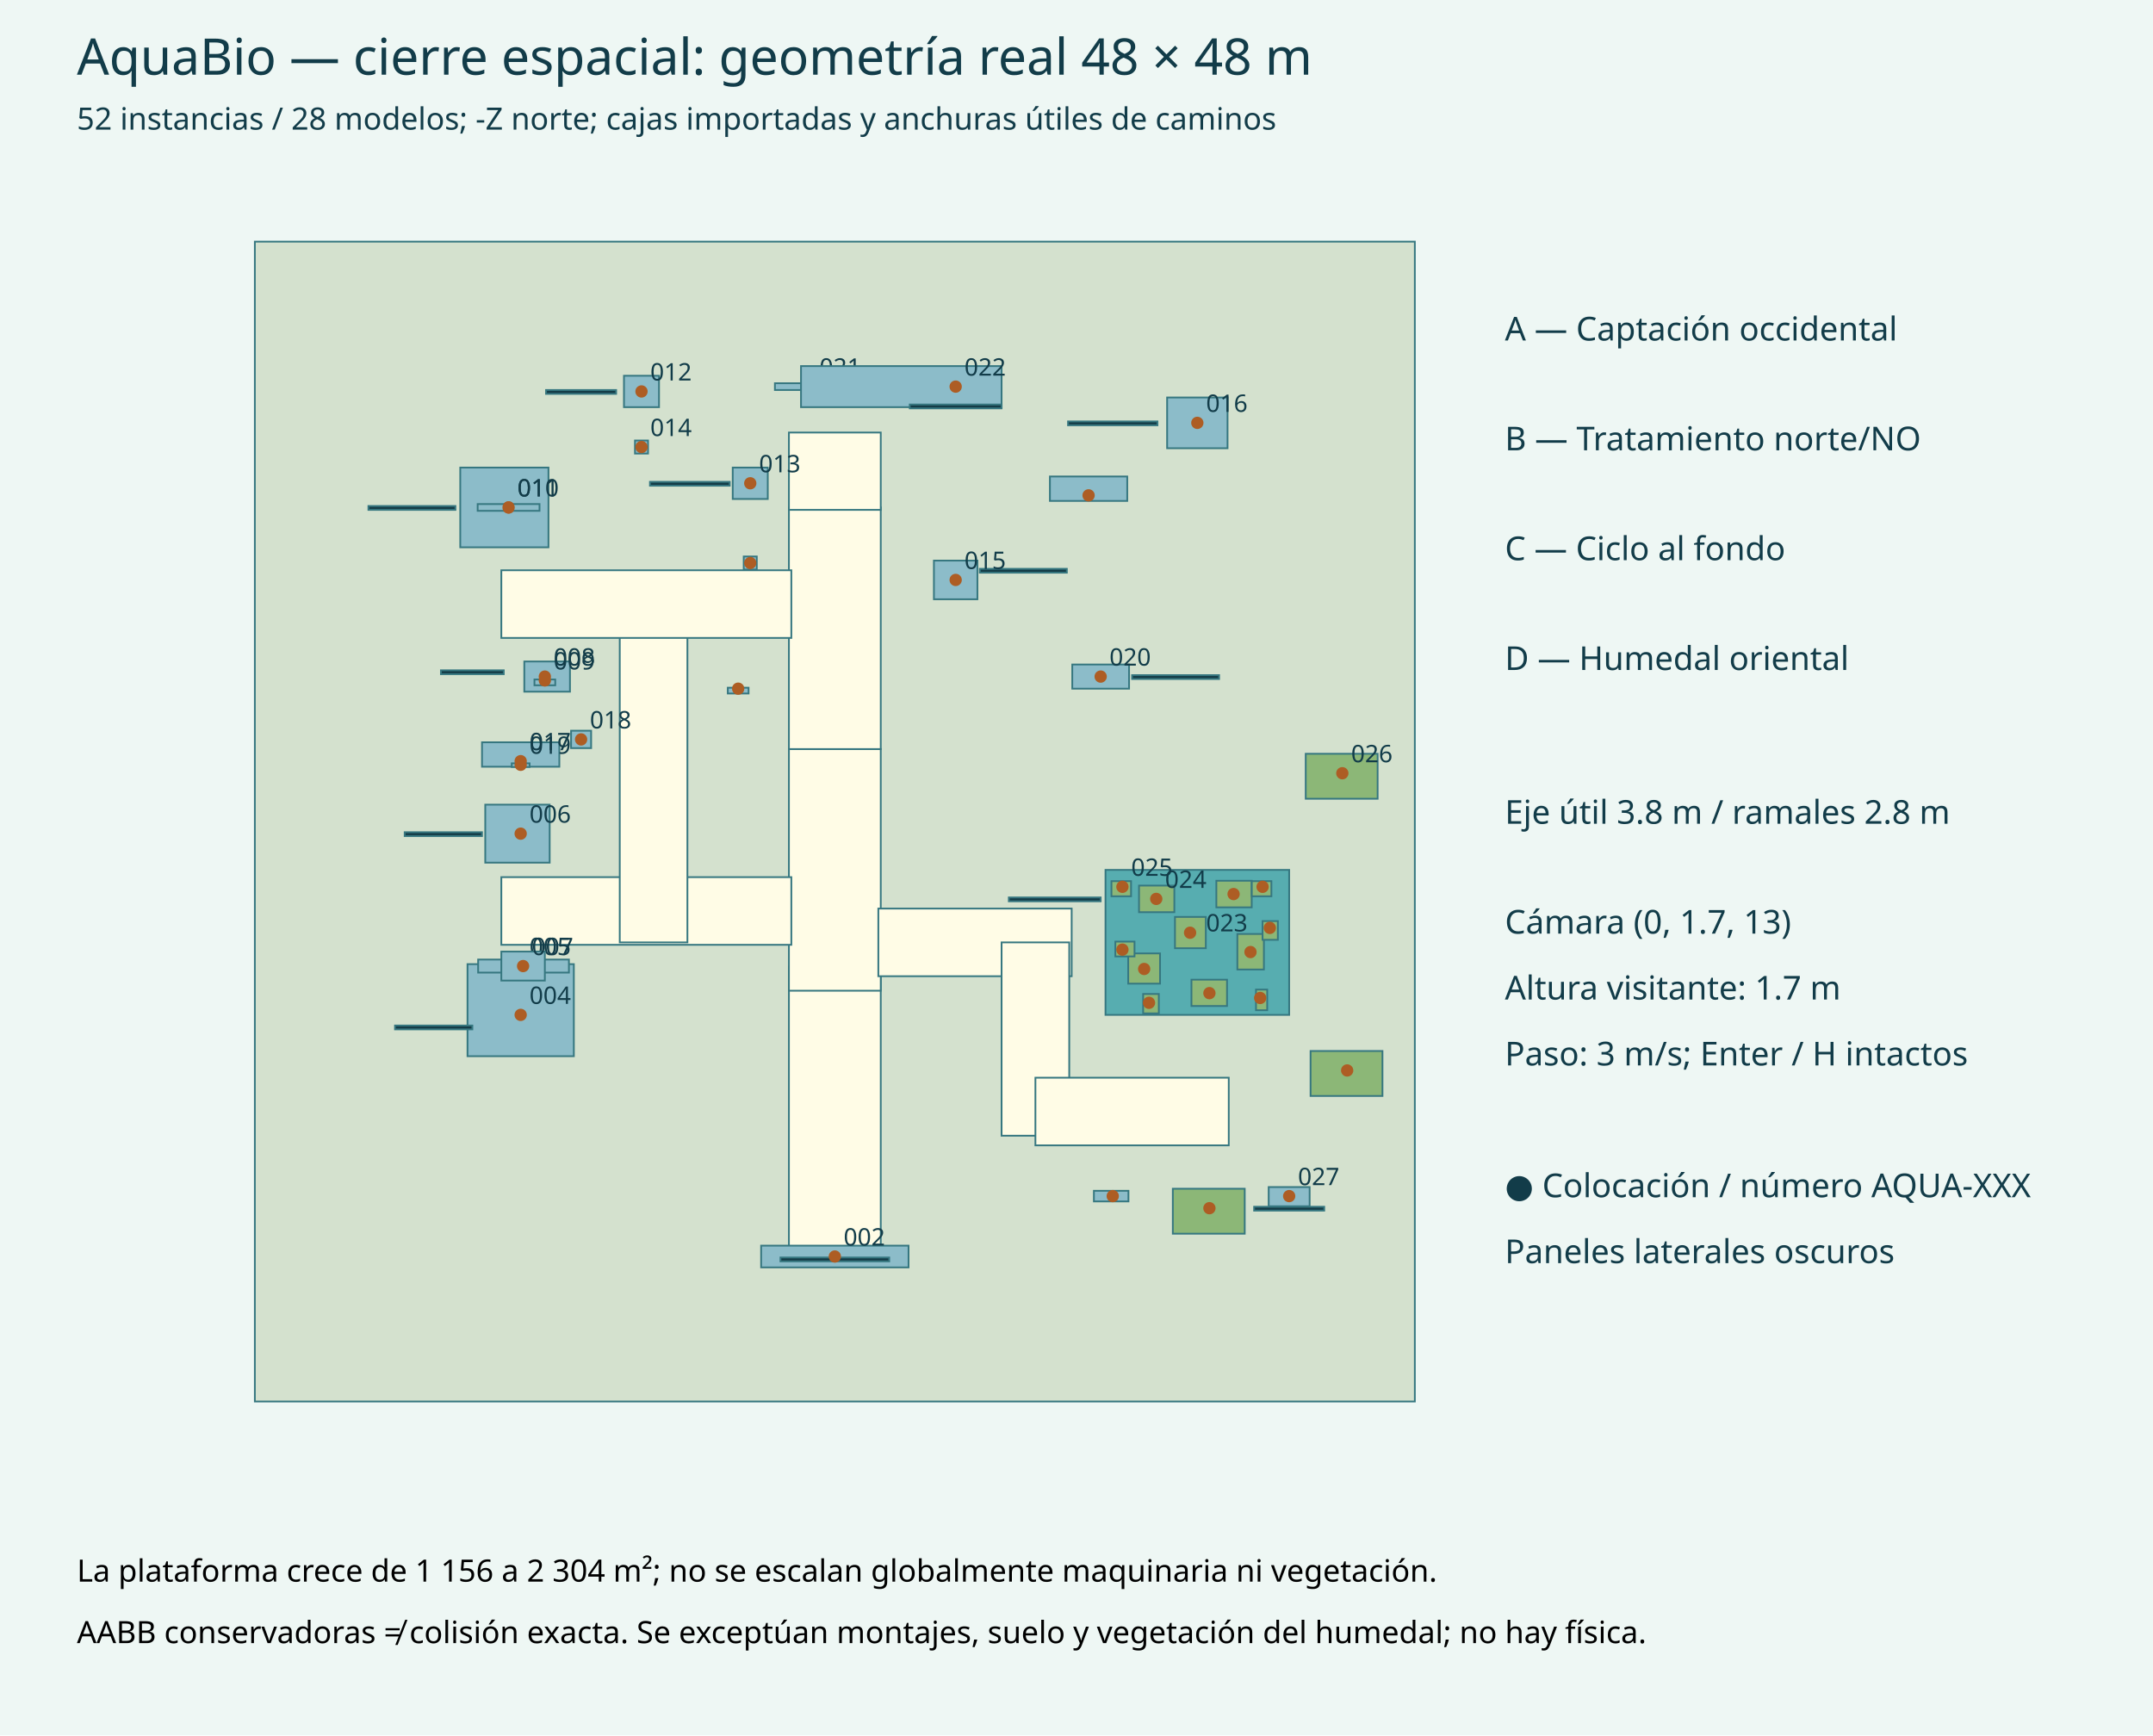
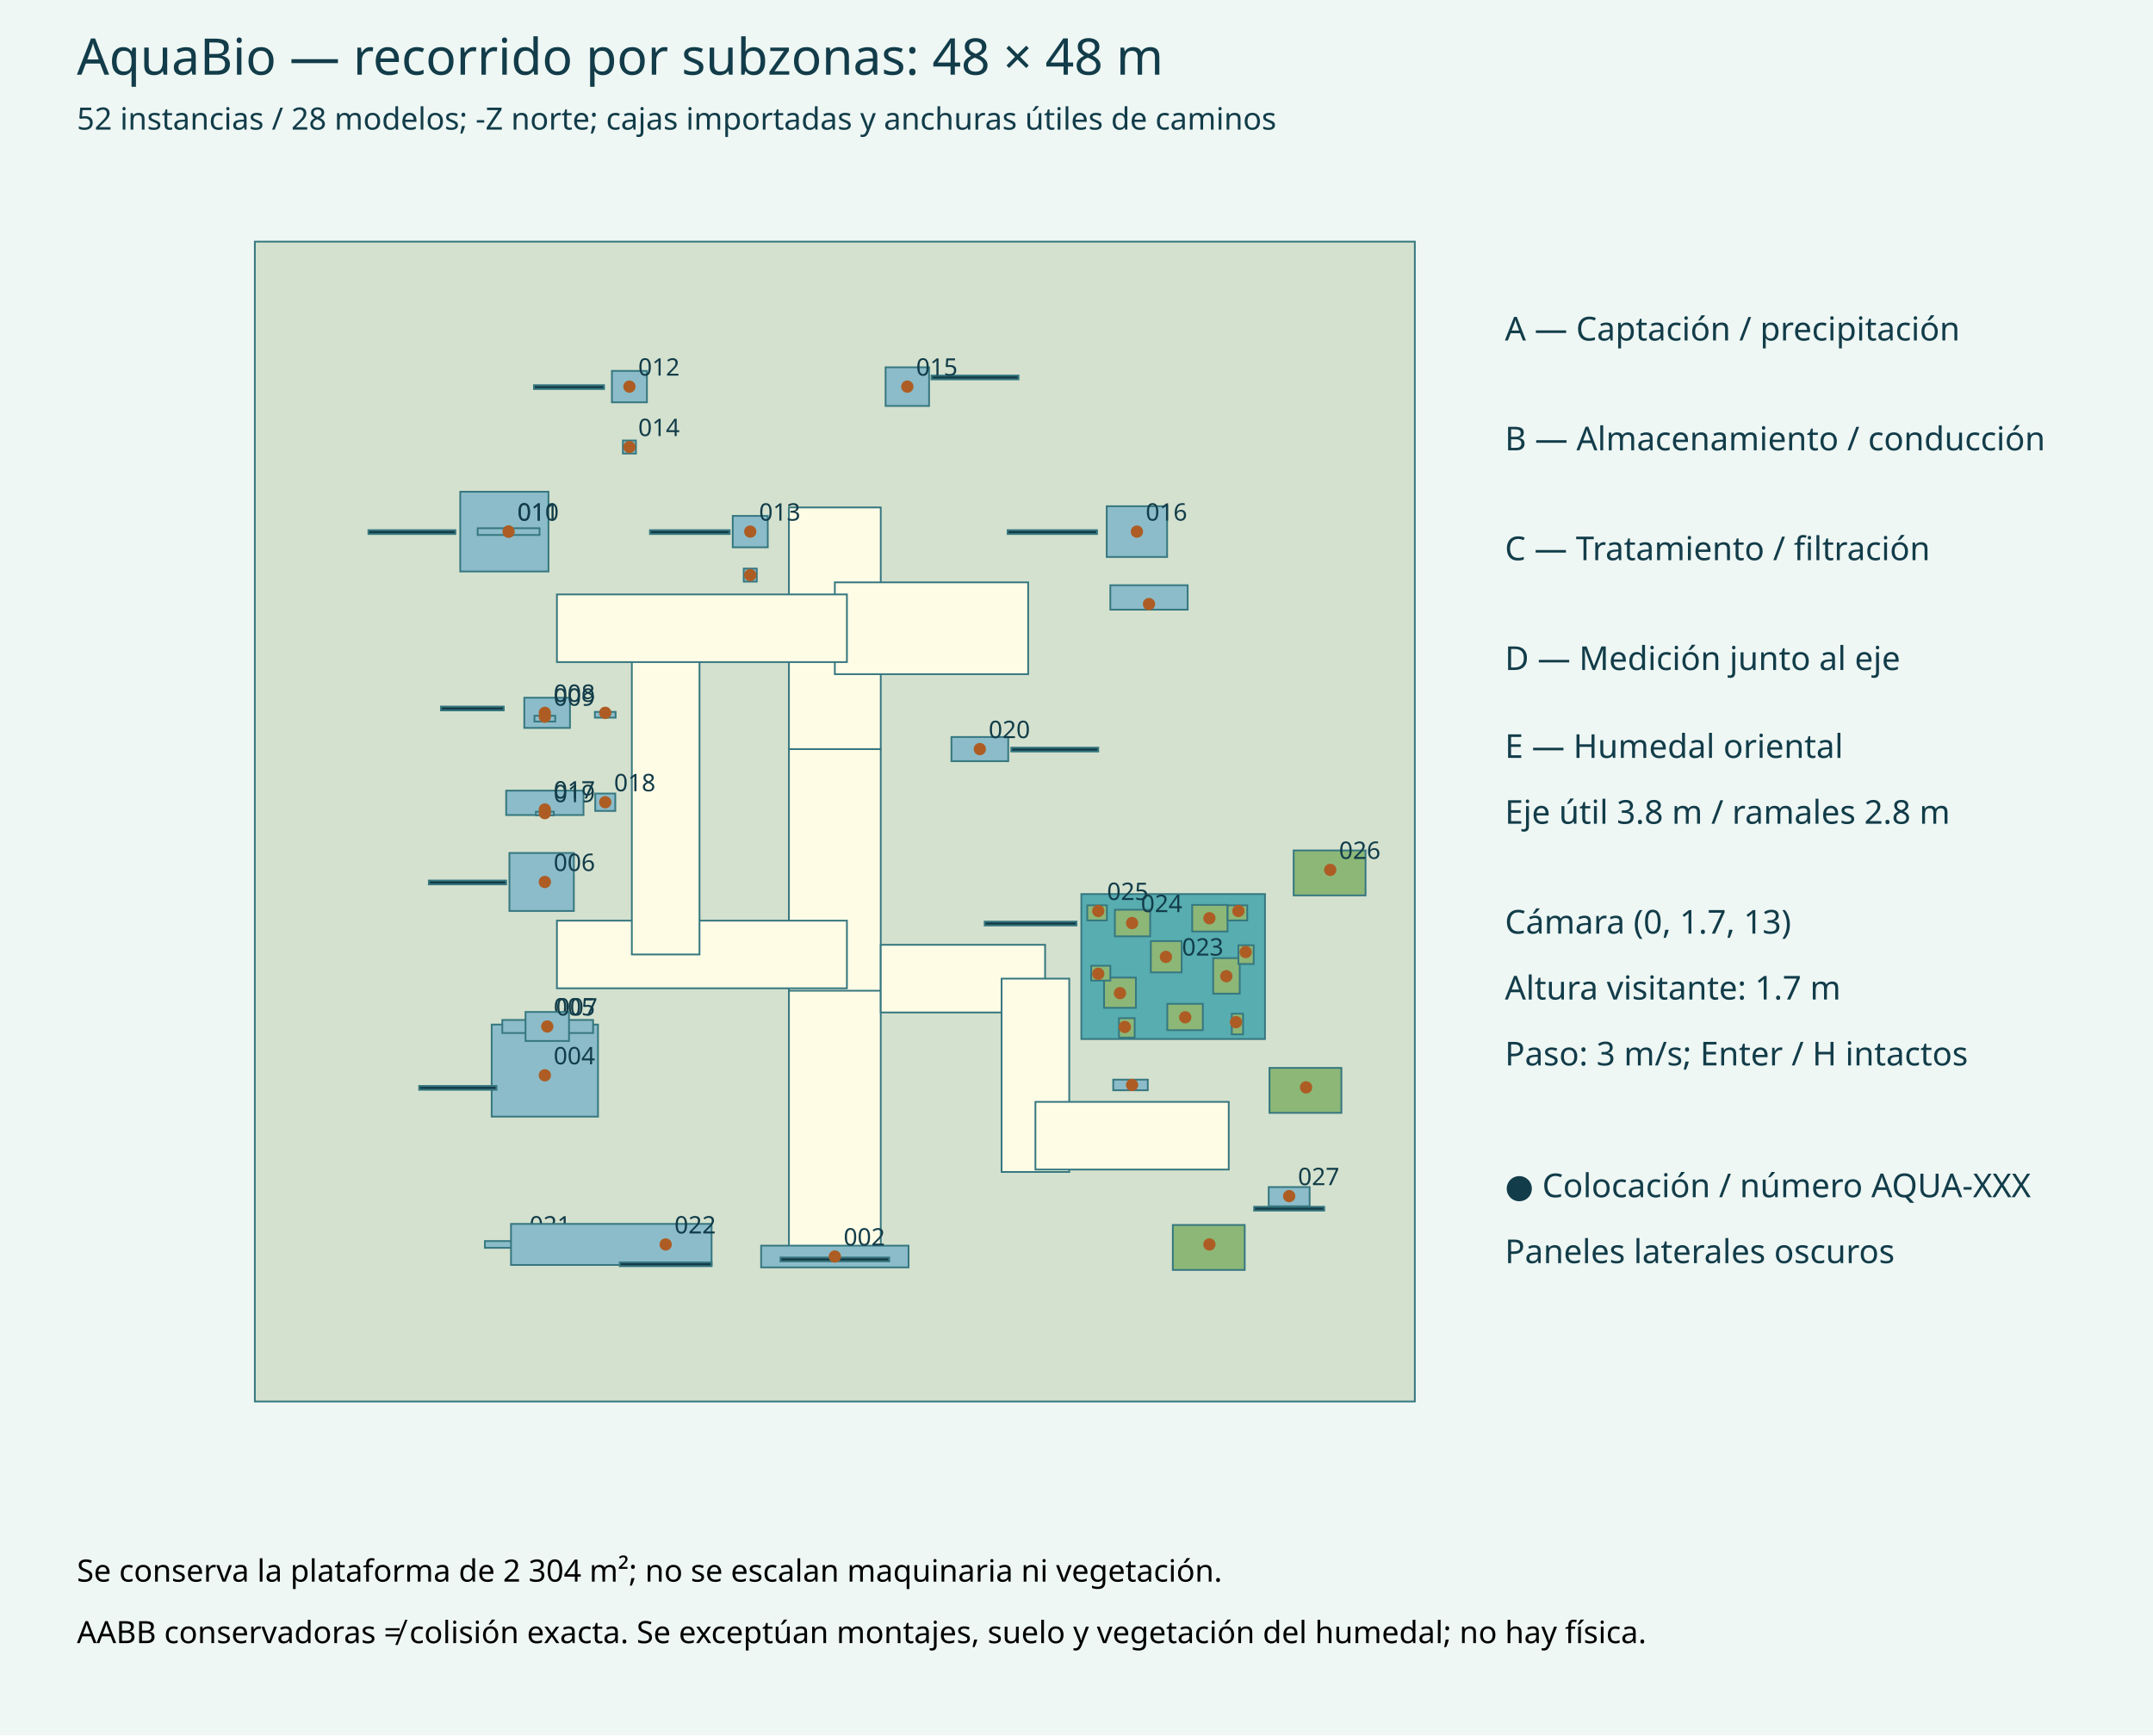
<svg xmlns="http://www.w3.org/2000/svg" viewBox="0 0 980 790">
  <rect width="980" height="790" fill="#eef7f4" />
  <g font-family="sans-serif" fill="#123c49">
-     <text x="35" y="34" font-size="23">AquaBio — cierre espacial: geometría real 48 × 48 m</text>
+     <text x="35" y="34" font-size="23">AquaBio — recorrido por subzonas: 48 × 48 m</text>
    <text x="35" y="59" font-size="14">52 instancias / 28 modelos; -Z norte; cajas importadas y anchuras útiles de caminos</text>
  </g>
  <rect x="116.00" y="110.00" width="528.00" height="528.00" fill="#d4e1ce" stroke="#367780" stroke-width="0.8" />
  <rect x="359.10" y="440.00" width="41.80" height="132.00" fill="#fffce6" stroke="#367780" stroke-width="0.8" />
  <rect x="359.10" y="341.00" width="41.80" height="110.00" fill="#fffce6" stroke="#367780" stroke-width="0.8" />
  <rect x="359.10" y="231.00" width="41.80" height="110.00" fill="#fffce6" stroke="#367780" stroke-width="0.8" />
-   <rect x="359.10" y="196.90" width="41.80" height="35.20" fill="#fffce6" stroke="#367780" stroke-width="0.8" />
-   <rect x="228.20" y="399.30" width="132.00" height="30.80" fill="#fffce6" stroke="#367780" stroke-width="0.8" />
-   <rect x="282.10" y="275.00" width="30.80" height="154.00" fill="#fffce6" stroke="#367780" stroke-width="0.8" />
-   <rect x="228.20" y="259.60" width="132.00" height="30.80" fill="#fffce6" stroke="#367780" stroke-width="0.8" />
-   <rect x="399.80" y="413.60" width="88.00" height="30.80" fill="#fffce6" stroke="#367780" stroke-width="0.8" />
-   <rect x="455.90" y="429.00" width="30.80" height="88.00" fill="#fffce6" stroke="#367780" stroke-width="0.8" />
-   <rect x="471.30" y="490.60" width="88.00" height="30.80" fill="#fffce6" stroke="#367780" stroke-width="0.8" />
+   <rect x="380.00" y="265.10" width="88.00" height="41.80" fill="#fffce6" stroke="#367780" stroke-width="0.8" />
+   <rect x="253.50" y="419.10" width="132.00" height="30.80" fill="#fffce6" stroke="#367780" stroke-width="0.8" />
+   <rect x="287.60" y="280.50" width="30.80" height="154.00" fill="#fffce6" stroke="#367780" stroke-width="0.8" />
+   <rect x="253.50" y="270.60" width="132.00" height="30.80" fill="#fffce6" stroke="#367780" stroke-width="0.8" />
+   <rect x="400.90" y="430.10" width="74.80" height="30.80" fill="#fffce6" stroke="#367780" stroke-width="0.8" />
+   <rect x="455.90" y="445.50" width="30.80" height="88.00" fill="#fffce6" stroke="#367780" stroke-width="0.8" />
+   <rect x="471.30" y="501.60" width="88.00" height="30.80" fill="#fffce6" stroke="#367780" stroke-width="0.8" />
  <rect x="346.45" y="567.05" width="67.10" height="9.90" fill="#8cbcc9" stroke="#367780" stroke-width="0.8" />
  <rect x="355.25" y="572.44" width="49.50" height="1.76" fill="#143c47" stroke="#367780" stroke-width="0.8" />
  <circle cx="380.00" cy="572.00" r="2.8" fill="#ad5d24" />
  <text x="384.00" y="567.00" font-family="sans-serif" font-size="11" fill="#123c49">002</text>
-   <rect x="212.80" y="438.90" width="48.40" height="41.91" fill="#8cbcc9" stroke="#367780" stroke-width="0.8" />
-   <rect x="179.80" y="466.84" width="35.20" height="1.76" fill="#143c47" stroke="#367780" stroke-width="0.8" />
-   <circle cx="237.00" cy="462.00" r="2.8" fill="#ad5d24" />
-   <text x="241.00" y="457.00" font-family="sans-serif" font-size="11" fill="#123c49">004</text>
-   <rect x="217.64" y="436.81" width="41.32" height="5.94" fill="#8cbcc9" stroke="#367780" stroke-width="0.8" />
-   <circle cx="237.00" cy="439.78" r="2.8" fill="#ad5d24" />
-   <text x="241.00" y="434.78" font-family="sans-serif" font-size="11" fill="#123c49">005</text>
-   <rect x="220.88" y="366.30" width="29.32" height="26.40" fill="#8cbcc9" stroke="#367780" stroke-width="0.8" />
-   <rect x="184.20" y="378.84" width="35.20" height="1.76" fill="#143c47" stroke="#367780" stroke-width="0.8" />
-   <circle cx="237.00" cy="379.50" r="2.8" fill="#ad5d24" />
-   <text x="241.00" y="374.50" font-family="sans-serif" font-size="11" fill="#123c49">006</text>
-   <rect x="228.20" y="433.18" width="19.80" height="13.20" fill="#8cbcc9" stroke="#367780" stroke-width="0.8" />
-   <circle cx="238.10" cy="439.78" r="2.8" fill="#ad5d24" />
-   <text x="242.10" y="434.78" font-family="sans-serif" font-size="11" fill="#123c49">007</text>
-   <rect x="238.65" y="301.12" width="20.79" height="13.75" fill="#8cbcc9" stroke="#367780" stroke-width="0.8" />
-   <rect x="200.70" y="305.14" width="28.60" height="1.76" fill="#143c47" stroke="#367780" stroke-width="0.8" />
-   <circle cx="248.00" cy="308.00" r="2.8" fill="#ad5d24" />
-   <text x="252.00" y="303.00" font-family="sans-serif" font-size="11" fill="#123c49">008</text>
-   <rect x="331.27" y="313.06" width="9.46" height="2.64" fill="#8cbcc9" stroke="#367780" stroke-width="0.8" />
-   <circle cx="336.00" cy="313.50" r="2.8" fill="#ad5d24" />
-   <rect x="243.27" y="309.32" width="9.46" height="2.64" fill="#8cbcc9" stroke="#367780" stroke-width="0.8" />
-   <circle cx="248.00" cy="309.76" r="2.8" fill="#ad5d24" />
-   <text x="252.00" y="304.76" font-family="sans-serif" font-size="11" fill="#123c49">009</text>
-   <rect x="209.50" y="212.85" width="40.15" height="36.30" fill="#8cbcc9" stroke="#367780" stroke-width="0.8" />
-   <rect x="167.70" y="230.34" width="39.60" height="1.76" fill="#143c47" stroke="#367780" stroke-width="0.8" />
-   <circle cx="231.50" cy="231.00" r="2.8" fill="#ad5d24" />
-   <text x="235.50" y="226.00" font-family="sans-serif" font-size="11" fill="#123c49">010</text>
-   <rect x="217.42" y="229.46" width="28.16" height="3.08" fill="#8cbcc9" stroke="#367780" stroke-width="0.8" />
-   <circle cx="231.50" cy="231.00" r="2.8" fill="#ad5d24" />
-   <text x="235.50" y="226.00" font-family="sans-serif" font-size="11" fill="#123c49">011</text>
-   <rect x="284.02" y="171.05" width="15.95" height="14.30" fill="#8cbcc9" stroke="#367780" stroke-width="0.8" />
-   <rect x="248.55" y="177.54" width="31.90" height="1.76" fill="#143c47" stroke="#367780" stroke-width="0.8" />
-   <circle cx="292.00" cy="178.20" r="2.8" fill="#ad5d24" />
-   <text x="296.00" y="173.20" font-family="sans-serif" font-size="11" fill="#123c49">012</text>
-   <rect x="333.52" y="212.85" width="15.95" height="14.30" fill="#8cbcc9" stroke="#367780" stroke-width="0.8" />
-   <rect x="295.85" y="219.34" width="36.30" height="1.76" fill="#143c47" stroke="#367780" stroke-width="0.8" />
-   <circle cx="341.50" cy="220.00" r="2.8" fill="#ad5d24" />
-   <text x="345.50" y="215.00" font-family="sans-serif" font-size="11" fill="#123c49">013</text>
-   <rect x="338.53" y="253.33" width="5.94" height="5.94" fill="#8cbcc9" stroke="#367780" stroke-width="0.8" />
-   <circle cx="341.50" cy="256.30" r="2.8" fill="#ad5d24" />
-   <rect x="289.03" y="200.53" width="5.94" height="5.94" fill="#8cbcc9" stroke="#367780" stroke-width="0.8" />
-   <circle cx="292.00" cy="203.50" r="2.8" fill="#ad5d24" />
-   <text x="296.00" y="198.50" font-family="sans-serif" font-size="11" fill="#123c49">014</text>
-   <rect x="425.10" y="255.20" width="19.80" height="17.60" fill="#8cbcc9" stroke="#367780" stroke-width="0.8" />
-   <rect x="446.00" y="258.94" width="39.60" height="1.76" fill="#143c47" stroke="#367780" stroke-width="0.8" />
-   <circle cx="435.00" cy="264.00" r="2.8" fill="#ad5d24" />
-   <text x="439.00" y="259.00" font-family="sans-serif" font-size="11" fill="#123c49">015</text>
-   <rect x="531.25" y="180.95" width="27.50" height="23.10" fill="#8cbcc9" stroke="#367780" stroke-width="0.8" />
-   <rect x="486.15" y="191.84" width="40.70" height="1.76" fill="#143c47" stroke="#367780" stroke-width="0.8" />
-   <circle cx="545.00" cy="192.50" r="2.8" fill="#ad5d24" />
-   <text x="549.00" y="187.50" font-family="sans-serif" font-size="11" fill="#123c49">016</text>
-   <rect x="477.90" y="216.91" width="35.20" height="11.12" fill="#8cbcc9" stroke="#367780" stroke-width="0.8" />
-   <circle cx="495.50" cy="225.50" r="2.8" fill="#ad5d24" />
-   <rect x="219.40" y="337.91" width="35.20" height="11.12" fill="#8cbcc9" stroke="#367780" stroke-width="0.8" />
-   <circle cx="237.00" cy="346.50" r="2.8" fill="#ad5d24" />
-   <text x="241.00" y="341.50" font-family="sans-serif" font-size="11" fill="#123c49">017</text>
-   <rect x="259.94" y="332.64" width="9.13" height="7.92" fill="#8cbcc9" stroke="#367780" stroke-width="0.8" />
-   <circle cx="264.50" cy="336.60" r="2.8" fill="#ad5d24" />
-   <text x="268.50" y="331.60" font-family="sans-serif" font-size="11" fill="#123c49">018</text>
-   <rect x="232.93" y="347.49" width="8.14" height="1.65" fill="#8cbcc9" stroke="#367780" stroke-width="0.8" />
-   <circle cx="237.00" cy="348.15" r="2.8" fill="#ad5d24" />
-   <text x="241.00" y="343.15" font-family="sans-serif" font-size="11" fill="#123c49">019</text>
-   <rect x="488.08" y="302.50" width="25.85" height="11.00" fill="#8cbcc9" stroke="#367780" stroke-width="0.8" />
-   <rect x="515.30" y="307.34" width="39.60" height="1.76" fill="#143c47" stroke="#367780" stroke-width="0.8" />
-   <circle cx="501.00" cy="308.00" r="2.8" fill="#ad5d24" />
-   <text x="505.00" y="303.00" font-family="sans-serif" font-size="11" fill="#123c49">020</text>
-   <rect x="352.72" y="174.46" width="32.57" height="3.08" fill="#8cbcc9" stroke="#367780" stroke-width="0.8" />
-   <circle cx="369.00" cy="176.00" r="2.8" fill="#ad5d24" />
-   <text x="373.00" y="171.00" font-family="sans-serif" font-size="11" fill="#123c49">021</text>
-   <rect x="364.60" y="166.65" width="91.30" height="18.70" fill="#8cbcc9" stroke="#367780" stroke-width="0.8" />
-   <rect x="414.10" y="184.14" width="41.80" height="1.76" fill="#143c47" stroke="#367780" stroke-width="0.8" />
-   <circle cx="435.00" cy="176.00" r="2.8" fill="#ad5d24" />
-   <text x="439.00" y="171.00" font-family="sans-serif" font-size="11" fill="#123c49">022</text>
-   <rect x="503.20" y="396.00" width="83.60" height="66.00" fill="#57adb0" stroke="#367780" stroke-width="0.8" />
-   <rect x="459.20" y="408.54" width="41.80" height="1.76" fill="#143c47" stroke="#367780" stroke-width="0.8" />
-   <circle cx="545.00" cy="429.00" r="2.8" fill="#ad5d24" />
-   <text x="549.00" y="424.00" font-family="sans-serif" font-size="11" fill="#123c49">023</text>
-   <rect x="518.46" y="403.14" width="16.08" height="12.11" fill="#8cb777" stroke="#367780" stroke-width="0.8" />
-   <circle cx="526.30" cy="409.20" r="2.8" fill="#ad5d24" />
-   <text x="530.30" y="404.20" font-family="sans-serif" font-size="11" fill="#123c49">024</text>
-   <rect x="553.66" y="400.94" width="16.09" height="12.11" fill="#8cb777" stroke="#367780" stroke-width="0.8" />
-   <circle cx="561.50" cy="407.00" r="2.8" fill="#ad5d24" />
-   <rect x="534.82" y="417.41" width="14.04" height="14.25" fill="#8cb777" stroke="#367780" stroke-width="0.8" />
-   <circle cx="541.70" cy="424.60" r="2.8" fill="#ad5d24" />
-   <rect x="563.22" y="425.17" width="12.08" height="16.17" fill="#8cb777" stroke="#367780" stroke-width="0.8" />
-   <circle cx="569.20" cy="433.40" r="2.8" fill="#ad5d24" />
-   <rect x="513.55" y="434.02" width="14.48" height="13.76" fill="#8cb777" stroke="#367780" stroke-width="0.8" />
-   <circle cx="520.80" cy="441.10" r="2.8" fill="#ad5d24" />
-   <rect x="542.33" y="445.97" width="16.18" height="11.99" fill="#8cb777" stroke="#367780" stroke-width="0.8" />
-   <circle cx="550.50" cy="452.10" r="2.8" fill="#ad5d24" />
-   <rect x="569.78" y="401.12" width="8.93" height="6.89" fill="#8cb777" stroke="#367780" stroke-width="0.8" />
-   <circle cx="574.70" cy="403.70" r="2.8" fill="#ad5d24" />
-   <rect x="574.69" y="419.30" width="6.96" height="8.53" fill="#8cb777" stroke="#367780" stroke-width="0.8" />
-   <circle cx="578.00" cy="422.40" r="2.8" fill="#ad5d24" />
-   <rect x="571.70" y="450.48" width="5.11" height="9.40" fill="#8cb777" stroke="#367780" stroke-width="0.8" />
-   <circle cx="573.60" cy="454.30" r="2.8" fill="#ad5d24" />
-   <rect x="520.34" y="452.49" width="7.13" height="8.83" fill="#8cb777" stroke="#367780" stroke-width="0.8" />
-   <circle cx="523.00" cy="456.50" r="2.8" fill="#ad5d24" />
-   <rect x="507.69" y="428.64" width="8.72" height="6.75" fill="#8cb777" stroke="#367780" stroke-width="0.8" />
-   <circle cx="510.90" cy="432.30" r="2.8" fill="#ad5d24" />
-   <rect x="505.91" y="401.12" width="8.92" height="6.89" fill="#8cb777" stroke="#367780" stroke-width="0.8" />
-   <circle cx="510.90" cy="403.70" r="2.8" fill="#ad5d24" />
-   <text x="514.90" y="398.70" font-family="sans-serif" font-size="11" fill="#123c49">025</text>
-   <rect x="596.54" y="478.44" width="32.73" height="20.47" fill="#8cb777" stroke="#367780" stroke-width="0.8" />
-   <circle cx="613.20" cy="487.30" r="2.8" fill="#ad5d24" />
-   <rect x="533.84" y="541.14" width="32.73" height="20.47" fill="#8cb777" stroke="#367780" stroke-width="0.8" />
-   <circle cx="550.50" cy="550.00" r="2.8" fill="#ad5d24" />
-   <rect x="594.34" y="343.14" width="32.73" height="20.47" fill="#8cb777" stroke="#367780" stroke-width="0.8" />
-   <circle cx="611.00" cy="352.00" r="2.8" fill="#ad5d24" />
-   <text x="615.00" y="347.00" font-family="sans-serif" font-size="11" fill="#123c49">026</text>
+   <rect x="223.80" y="466.40" width="48.40" height="41.91" fill="#8cbcc9" stroke="#367780" stroke-width="0.8" />
+   <rect x="190.80" y="494.34" width="35.20" height="1.76" fill="#143c47" stroke="#367780" stroke-width="0.8" />
+   <circle cx="248.00" cy="489.50" r="2.8" fill="#ad5d24" />
+   <text x="252.00" y="484.50" font-family="sans-serif" font-size="11" fill="#123c49">004</text>
+   <rect x="228.64" y="464.31" width="41.32" height="5.94" fill="#8cbcc9" stroke="#367780" stroke-width="0.8" />
+   <circle cx="248.00" cy="467.28" r="2.8" fill="#ad5d24" />
+   <text x="252.00" y="462.28" font-family="sans-serif" font-size="11" fill="#123c49">005</text>
+   <rect x="231.88" y="388.30" width="29.32" height="26.40" fill="#8cbcc9" stroke="#367780" stroke-width="0.8" />
+   <rect x="195.20" y="400.84" width="35.20" height="1.76" fill="#143c47" stroke="#367780" stroke-width="0.8" />
+   <circle cx="248.00" cy="401.50" r="2.8" fill="#ad5d24" />
+   <text x="252.00" y="396.50" font-family="sans-serif" font-size="11" fill="#123c49">006</text>
+   <rect x="239.20" y="460.68" width="19.80" height="13.20" fill="#8cbcc9" stroke="#367780" stroke-width="0.8" />
+   <circle cx="249.10" cy="467.28" r="2.8" fill="#ad5d24" />
+   <text x="253.10" y="462.28" font-family="sans-serif" font-size="11" fill="#123c49">007</text>
+   <rect x="238.65" y="317.62" width="20.79" height="13.75" fill="#8cbcc9" stroke="#367780" stroke-width="0.8" />
+   <rect x="200.70" y="321.64" width="28.60" height="1.76" fill="#143c47" stroke="#367780" stroke-width="0.8" />
+   <circle cx="248.00" cy="324.50" r="2.8" fill="#ad5d24" />
+   <text x="252.00" y="319.50" font-family="sans-serif" font-size="11" fill="#123c49">008</text>
+   <rect x="270.77" y="324.06" width="9.46" height="2.64" fill="#8cbcc9" stroke="#367780" stroke-width="0.8" />
+   <circle cx="275.50" cy="324.50" r="2.8" fill="#ad5d24" />
+   <rect x="243.27" y="325.82" width="9.46" height="2.64" fill="#8cbcc9" stroke="#367780" stroke-width="0.8" />
+   <circle cx="248.00" cy="326.26" r="2.8" fill="#ad5d24" />
+   <text x="252.00" y="321.26" font-family="sans-serif" font-size="11" fill="#123c49">009</text>
+   <rect x="209.50" y="223.85" width="40.15" height="36.30" fill="#8cbcc9" stroke="#367780" stroke-width="0.8" />
+   <rect x="167.70" y="241.34" width="39.60" height="1.76" fill="#143c47" stroke="#367780" stroke-width="0.8" />
+   <circle cx="231.50" cy="242.00" r="2.8" fill="#ad5d24" />
+   <text x="235.50" y="237.00" font-family="sans-serif" font-size="11" fill="#123c49">010</text>
+   <rect x="217.42" y="240.46" width="28.16" height="3.08" fill="#8cbcc9" stroke="#367780" stroke-width="0.8" />
+   <circle cx="231.50" cy="242.00" r="2.8" fill="#ad5d24" />
+   <text x="235.50" y="237.00" font-family="sans-serif" font-size="11" fill="#123c49">011</text>
+   <rect x="278.52" y="168.85" width="15.95" height="14.30" fill="#8cbcc9" stroke="#367780" stroke-width="0.8" />
+   <rect x="243.05" y="175.34" width="31.90" height="1.76" fill="#143c47" stroke="#367780" stroke-width="0.8" />
+   <circle cx="286.50" cy="176.00" r="2.8" fill="#ad5d24" />
+   <text x="290.50" y="171.00" font-family="sans-serif" font-size="11" fill="#123c49">012</text>
+   <rect x="333.52" y="234.85" width="15.95" height="14.30" fill="#8cbcc9" stroke="#367780" stroke-width="0.8" />
+   <rect x="295.85" y="241.34" width="36.30" height="1.76" fill="#143c47" stroke="#367780" stroke-width="0.8" />
+   <circle cx="341.50" cy="242.00" r="2.8" fill="#ad5d24" />
+   <text x="345.50" y="237.00" font-family="sans-serif" font-size="11" fill="#123c49">013</text>
+   <rect x="338.53" y="258.83" width="5.94" height="5.94" fill="#8cbcc9" stroke="#367780" stroke-width="0.8" />
+   <circle cx="341.50" cy="261.80" r="2.8" fill="#ad5d24" />
+   <rect x="283.53" y="200.53" width="5.94" height="5.94" fill="#8cbcc9" stroke="#367780" stroke-width="0.8" />
+   <circle cx="286.50" cy="203.50" r="2.8" fill="#ad5d24" />
+   <text x="290.50" y="198.50" font-family="sans-serif" font-size="11" fill="#123c49">014</text>
+   <rect x="403.10" y="167.20" width="19.80" height="17.60" fill="#8cbcc9" stroke="#367780" stroke-width="0.8" />
+   <rect x="424.00" y="170.94" width="39.60" height="1.76" fill="#143c47" stroke="#367780" stroke-width="0.8" />
+   <circle cx="413.00" cy="176.00" r="2.8" fill="#ad5d24" />
+   <text x="417.00" y="171.00" font-family="sans-serif" font-size="11" fill="#123c49">015</text>
+   <rect x="503.75" y="230.45" width="27.50" height="23.10" fill="#8cbcc9" stroke="#367780" stroke-width="0.8" />
+   <rect x="458.65" y="241.34" width="40.70" height="1.76" fill="#143c47" stroke="#367780" stroke-width="0.8" />
+   <circle cx="517.50" cy="242.00" r="2.8" fill="#ad5d24" />
+   <text x="521.50" y="237.00" font-family="sans-serif" font-size="11" fill="#123c49">016</text>
+   <rect x="505.40" y="266.41" width="35.20" height="11.12" fill="#8cbcc9" stroke="#367780" stroke-width="0.8" />
+   <circle cx="523.00" cy="275.00" r="2.8" fill="#ad5d24" />
+   <rect x="230.40" y="359.91" width="35.20" height="11.12" fill="#8cbcc9" stroke="#367780" stroke-width="0.8" />
+   <circle cx="248.00" cy="368.50" r="2.8" fill="#ad5d24" />
+   <text x="252.00" y="363.50" font-family="sans-serif" font-size="11" fill="#123c49">017</text>
+   <rect x="270.94" y="361.24" width="9.13" height="7.92" fill="#8cbcc9" stroke="#367780" stroke-width="0.8" />
+   <circle cx="275.50" cy="365.20" r="2.8" fill="#ad5d24" />
+   <text x="279.50" y="360.20" font-family="sans-serif" font-size="11" fill="#123c49">018</text>
+   <rect x="243.93" y="369.49" width="8.14" height="1.65" fill="#8cbcc9" stroke="#367780" stroke-width="0.8" />
+   <circle cx="248.00" cy="370.15" r="2.8" fill="#ad5d24" />
+   <text x="252.00" y="365.15" font-family="sans-serif" font-size="11" fill="#123c49">019</text>
+   <rect x="433.08" y="335.50" width="25.85" height="11.00" fill="#8cbcc9" stroke="#367780" stroke-width="0.8" />
+   <rect x="460.30" y="340.34" width="39.60" height="1.76" fill="#143c47" stroke="#367780" stroke-width="0.8" />
+   <circle cx="446.00" cy="341.00" r="2.8" fill="#ad5d24" />
+   <text x="450.00" y="336.00" font-family="sans-serif" font-size="11" fill="#123c49">020</text>
+   <rect x="220.72" y="564.96" width="32.57" height="3.08" fill="#8cbcc9" stroke="#367780" stroke-width="0.8" />
+   <circle cx="237.00" cy="566.50" r="2.8" fill="#ad5d24" />
+   <text x="241.00" y="561.50" font-family="sans-serif" font-size="11" fill="#123c49">021</text>
+   <rect x="232.60" y="557.15" width="91.30" height="18.70" fill="#8cbcc9" stroke="#367780" stroke-width="0.8" />
+   <rect x="282.10" y="574.64" width="41.80" height="1.76" fill="#143c47" stroke="#367780" stroke-width="0.8" />
+   <circle cx="303.00" cy="566.50" r="2.8" fill="#ad5d24" />
+   <text x="307.00" y="561.50" font-family="sans-serif" font-size="11" fill="#123c49">022</text>
+   <rect x="492.20" y="407.00" width="83.60" height="66.00" fill="#57adb0" stroke="#367780" stroke-width="0.8" />
+   <rect x="448.20" y="419.54" width="41.80" height="1.76" fill="#143c47" stroke="#367780" stroke-width="0.8" />
+   <circle cx="534.00" cy="440.00" r="2.8" fill="#ad5d24" />
+   <text x="538.00" y="435.00" font-family="sans-serif" font-size="11" fill="#123c49">023</text>
+   <rect x="507.46" y="414.14" width="16.08" height="12.11" fill="#8cb777" stroke="#367780" stroke-width="0.8" />
+   <circle cx="515.30" cy="420.20" r="2.8" fill="#ad5d24" />
+   <text x="519.30" y="415.20" font-family="sans-serif" font-size="11" fill="#123c49">024</text>
+   <rect x="542.66" y="411.94" width="16.09" height="12.11" fill="#8cb777" stroke="#367780" stroke-width="0.8" />
+   <circle cx="550.50" cy="418.00" r="2.8" fill="#ad5d24" />
+   <rect x="523.82" y="428.41" width="14.04" height="14.25" fill="#8cb777" stroke="#367780" stroke-width="0.8" />
+   <circle cx="530.70" cy="435.60" r="2.8" fill="#ad5d24" />
+   <rect x="552.22" y="436.17" width="12.08" height="16.17" fill="#8cb777" stroke="#367780" stroke-width="0.8" />
+   <circle cx="558.20" cy="444.40" r="2.8" fill="#ad5d24" />
+   <rect x="502.55" y="445.02" width="14.48" height="13.76" fill="#8cb777" stroke="#367780" stroke-width="0.8" />
+   <circle cx="509.80" cy="452.10" r="2.8" fill="#ad5d24" />
+   <rect x="531.33" y="456.97" width="16.18" height="11.99" fill="#8cb777" stroke="#367780" stroke-width="0.8" />
+   <circle cx="539.50" cy="463.10" r="2.8" fill="#ad5d24" />
+   <rect x="558.78" y="412.12" width="8.93" height="6.89" fill="#8cb777" stroke="#367780" stroke-width="0.8" />
+   <circle cx="563.70" cy="414.70" r="2.8" fill="#ad5d24" />
+   <rect x="563.69" y="430.30" width="6.96" height="8.53" fill="#8cb777" stroke="#367780" stroke-width="0.8" />
+   <circle cx="567.00" cy="433.40" r="2.8" fill="#ad5d24" />
+   <rect x="560.70" y="461.48" width="5.11" height="9.40" fill="#8cb777" stroke="#367780" stroke-width="0.8" />
+   <circle cx="562.60" cy="465.30" r="2.8" fill="#ad5d24" />
+   <rect x="509.34" y="463.49" width="7.13" height="8.83" fill="#8cb777" stroke="#367780" stroke-width="0.8" />
+   <circle cx="512.00" cy="467.50" r="2.8" fill="#ad5d24" />
+   <rect x="496.69" y="439.64" width="8.72" height="6.75" fill="#8cb777" stroke="#367780" stroke-width="0.8" />
+   <circle cx="499.90" cy="443.30" r="2.8" fill="#ad5d24" />
+   <rect x="494.91" y="412.12" width="8.92" height="6.89" fill="#8cb777" stroke="#367780" stroke-width="0.8" />
+   <circle cx="499.90" cy="414.70" r="2.8" fill="#ad5d24" />
+   <text x="503.90" y="409.70" font-family="sans-serif" font-size="11" fill="#123c49">025</text>
+   <rect x="577.84" y="486.14" width="32.73" height="20.47" fill="#8cb777" stroke="#367780" stroke-width="0.8" />
+   <circle cx="594.50" cy="495.00" r="2.8" fill="#ad5d24" />
+   <rect x="533.84" y="557.64" width="32.73" height="20.47" fill="#8cb777" stroke="#367780" stroke-width="0.8" />
+   <circle cx="550.50" cy="566.50" r="2.8" fill="#ad5d24" />
+   <rect x="588.84" y="387.14" width="32.73" height="20.47" fill="#8cb777" stroke="#367780" stroke-width="0.8" />
+   <circle cx="605.50" cy="396.00" r="2.8" fill="#ad5d24" />
+   <text x="609.50" y="391.00" font-family="sans-serif" font-size="11" fill="#123c49">026</text>
  <rect x="577.48" y="540.38" width="18.64" height="8.74" fill="#8cbcc9" stroke="#367780" stroke-width="0.8" />
  <rect x="570.85" y="549.34" width="31.90" height="1.76" fill="#143c47" stroke="#367780" stroke-width="0.8" />
  <circle cx="586.80" cy="544.50" r="2.8" fill="#ad5d24" />
  <text x="590.80" y="539.50" font-family="sans-serif" font-size="11" fill="#123c49">027</text>
-   <rect x="497.92" y="542.08" width="15.73" height="4.84" fill="#8cbcc9" stroke="#367780" stroke-width="0.8" />
-   <circle cx="506.50" cy="544.50" r="2.8" fill="#ad5d24" />
-   <text x="685" y="155" font-family="sans-serif" font-size="15" fill="#123c49">A — Captación occidental</text>
-   <text x="685" y="205" font-family="sans-serif" font-size="15" fill="#123c49">B — Tratamiento norte/NO</text>
-   <text x="685" y="255" font-family="sans-serif" font-size="15" fill="#123c49">C — Ciclo al fondo</text>
-   <text x="685" y="305" font-family="sans-serif" font-size="15" fill="#123c49">D — Humedal oriental</text>
+   <rect x="506.72" y="491.48" width="15.73" height="4.84" fill="#8cbcc9" stroke="#367780" stroke-width="0.8" />
+   <circle cx="515.30" cy="493.90" r="2.8" fill="#ad5d24" />
+   <text x="685" y="155" font-family="sans-serif" font-size="15" fill="#123c49">A — Captación / precipitación</text>
+   <text x="685" y="205" font-family="sans-serif" font-size="15" fill="#123c49">B — Almacenamiento / conducción</text>
+   <text x="685" y="255" font-family="sans-serif" font-size="15" fill="#123c49">C — Tratamiento / filtración</text>
+   <text x="685" y="305" font-family="sans-serif" font-size="15" fill="#123c49">D — Medición junto al eje</text>
+   <text x="685" y="345" font-family="sans-serif" font-size="15" fill="#123c49">E — Humedal oriental</text>
  <text x="685" y="375" font-family="sans-serif" font-size="15" fill="#123c49">Eje útil 3.8 m / ramales 2.8 m</text>
  <text x="685" y="425" font-family="sans-serif" font-size="15" fill="#123c49">Cámara (0, 1.7, 13)</text>
  <text x="685" y="455" font-family="sans-serif" font-size="15" fill="#123c49">Altura visitante: 1.7 m</text>
  <text x="685" y="485" font-family="sans-serif" font-size="15" fill="#123c49">Paso: 3 m/s; Enter / H intactos</text>
  <text x="685" y="545" font-family="sans-serif" font-size="15" fill="#123c49">● Colocación / número AQUA-XXX</text>
  <text x="685" y="575" font-family="sans-serif" font-size="15" fill="#123c49">Paneles laterales oscuros</text>
-   <text x="35" y="720" font-family="sans-serif" font-size="14">La plataforma crece de 1 156 a 2 304 m²; no se escalan globalmente maquinaria ni vegetación.</text>
+   <text x="35" y="720" font-family="sans-serif" font-size="14">Se conserva la plataforma de 2 304 m²; no se escalan maquinaria ni vegetación.</text>
  <text x="35" y="748" font-family="sans-serif" font-size="14">AABB conservadoras ≠ colisión exacta. Se exceptúan montajes, suelo y vegetación del humedal; no hay física.</text>
</svg>
